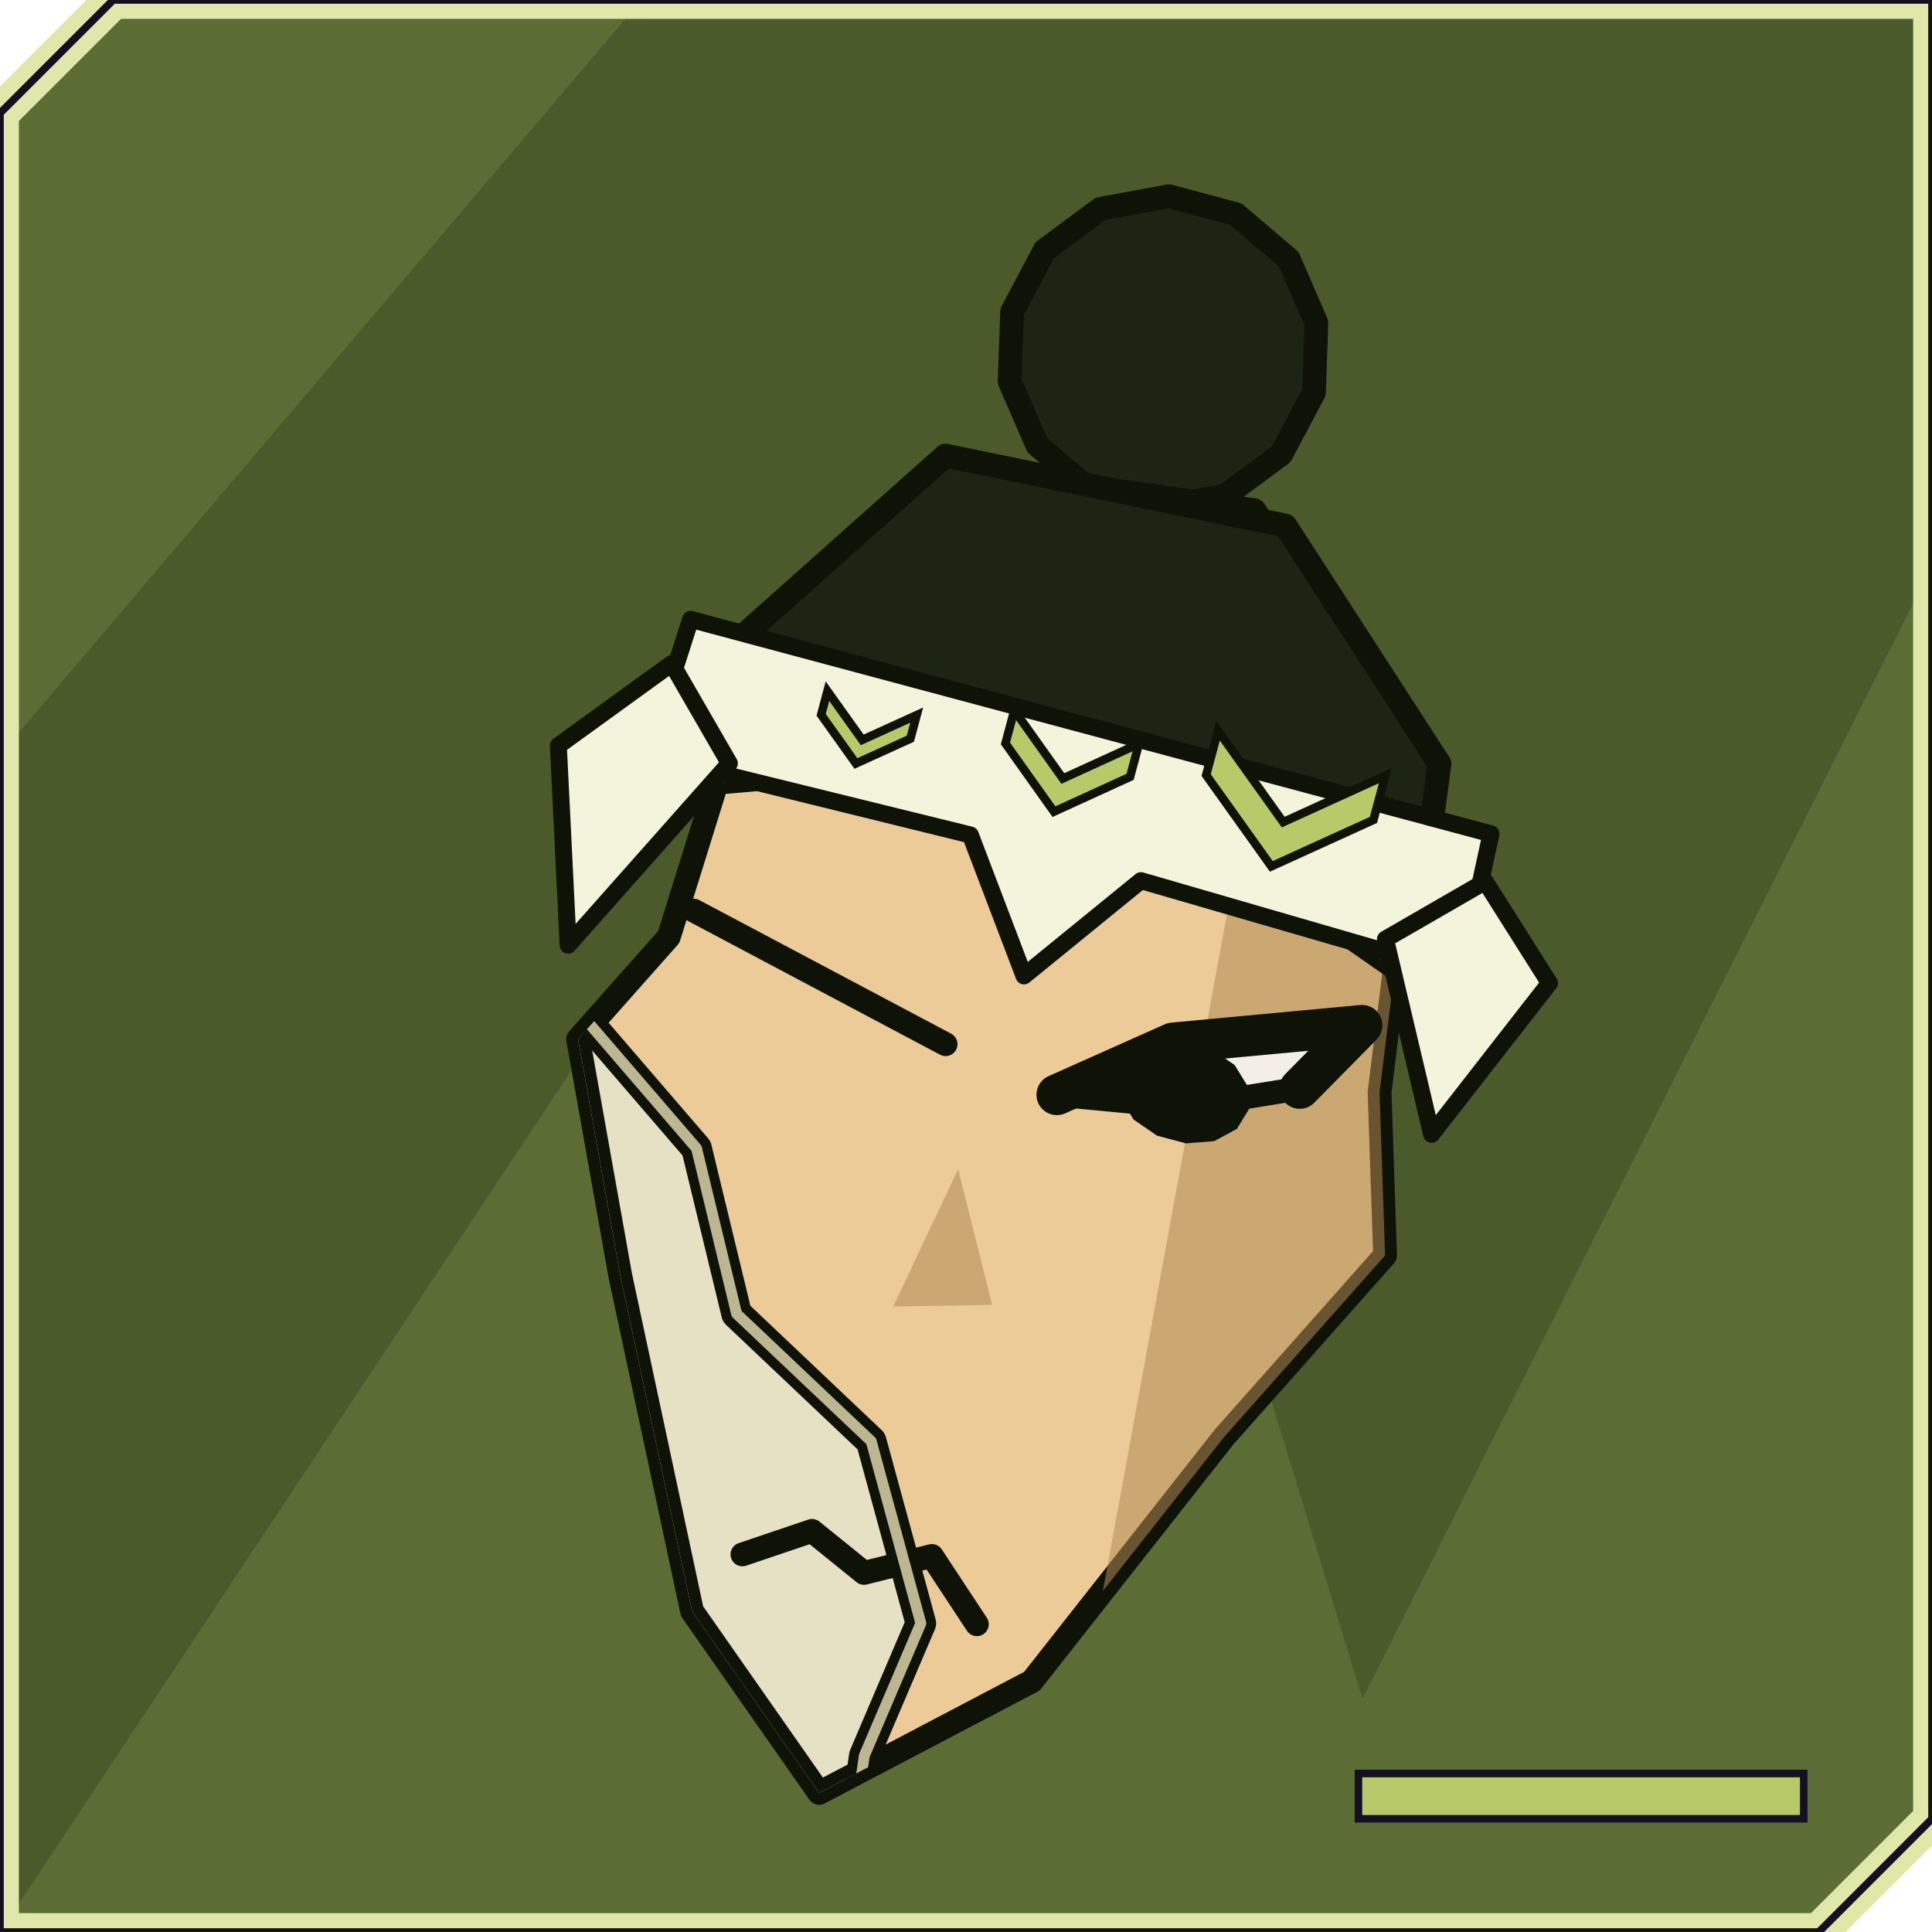
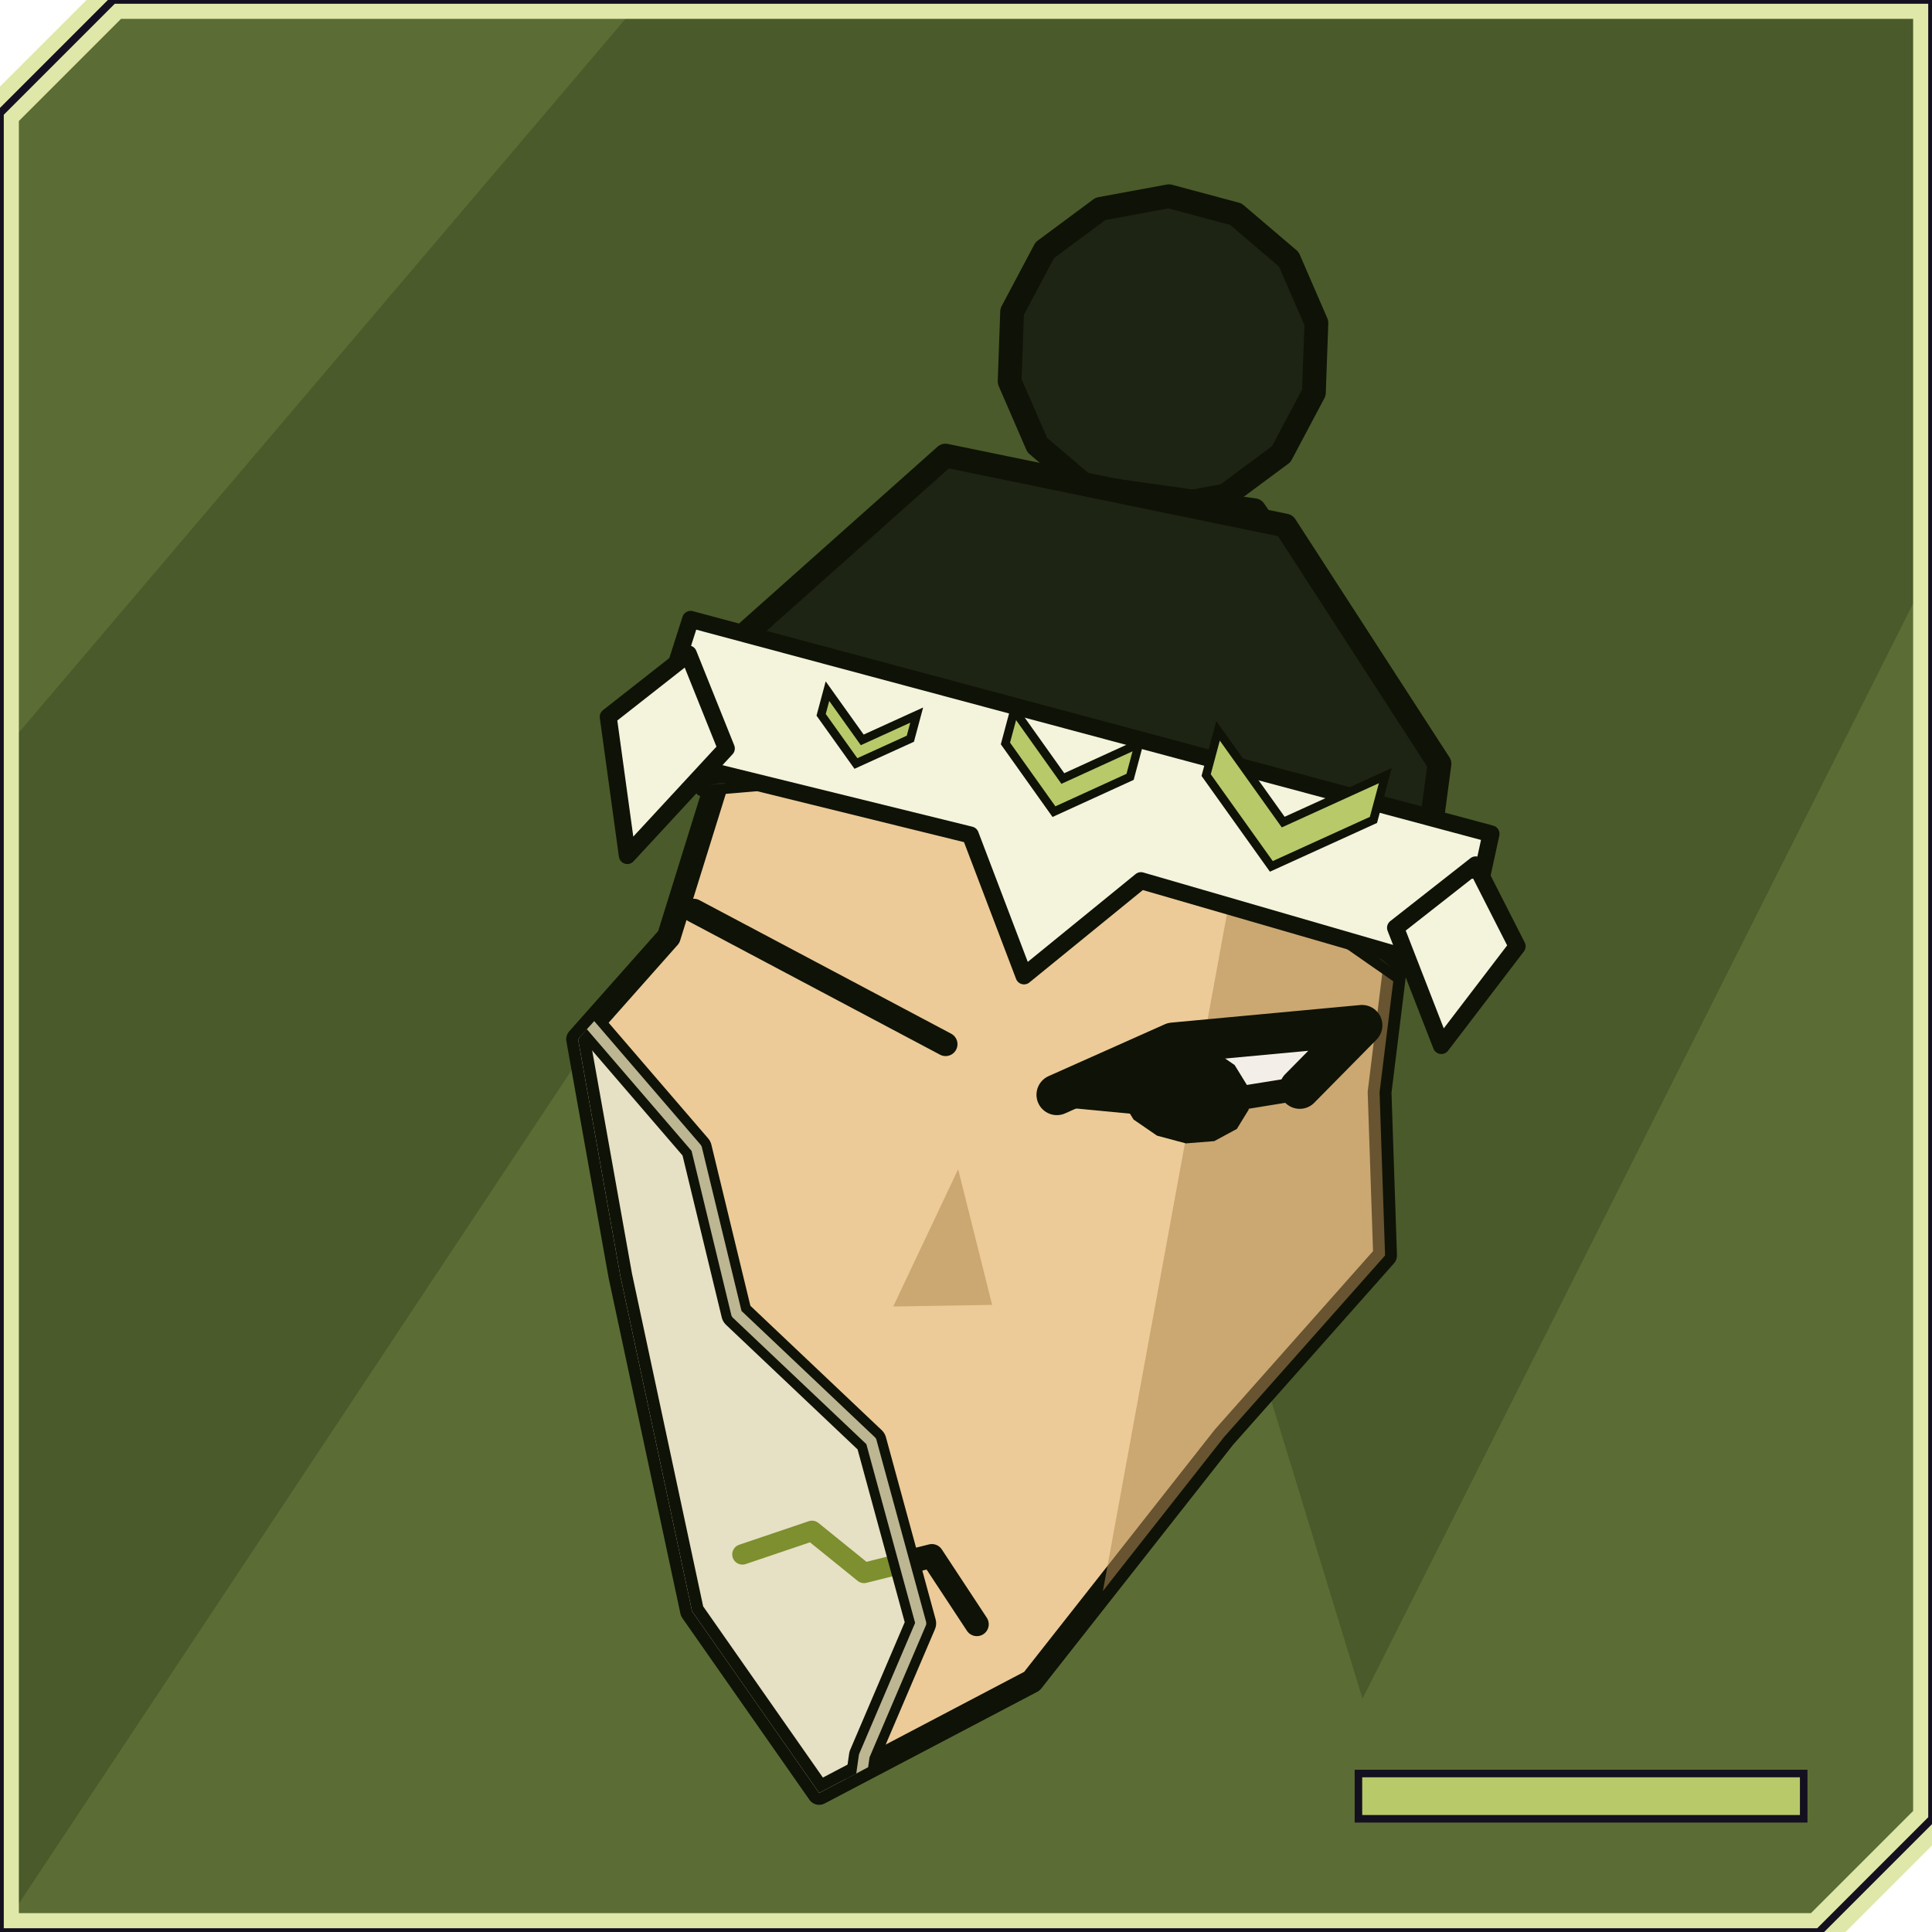
<svg xmlns="http://www.w3.org/2000/svg" width="200" height="200" viewBox="0 0 512 512">
  <defs>
    <clipPath id="fc-q19">
      <polygon points="30,0 512,0 512,482 482,512 0,512 0,30" />
    </clipPath>
  </defs>
  <g clip-path="url(#fc-q19)">
    <rect width="512" height="512" fill="#4a5a2a" />
    <polygon points="0,512 260,120 380,512" fill="#5b6d35" />
    <polygon points="512,512 512,150 330,512" fill="#5b6d35" />
    <polygon points="0,0 170,0 0,200" fill="#5b6d35" />
    <g transform="translate(256.0 316.0) rotate(15) scale(0.9)">
      <polygon points="38.0,-254.0 33.4,-234.0 20.7,-218.0 2.2,-209.2 -18.2,-209.2 -36.7,-218.0 -49.4,-234.0 -54.0,-254.0 -49.4,-274.0 -36.7,-290.0 -18.2,-298.8 2.2,-298.8 20.7,-290.0 33.4,-274.0" fill="#1e2413" stroke="#0f1206" stroke-width="7" stroke-linejoin="round" />
      <polygon points="-104.0,-50.0 -100.0,-150.0 -52.0,-206.0 30.0,-216.0 96.0,-160.0 110.0,-60.0 124.0,-14.0 92.0,50.0 56.0,134.0 4.0,182.0 -46.0,140.0 -92.0,50.0 -122.0,-14.0" fill="#eccb98" stroke="#0f1206" stroke-width="7" stroke-linejoin="round" />
      <clipPath id="sh-q19">
        <polygon points="40,-260 300,-260 300,260 82,260" />
      </clipPath>
      <g clip-path="url(#sh-q19)">
        <polygon points="-104.0,-50.0 -100.0,-150.0 -52.0,-206.0 30.0,-216.0 96.0,-160.0 110.0,-60.0 124.0,-14.0 92.0,50.0 56.0,134.0 4.0,182.0 -46.0,140.0 -92.0,50.0 -122.0,-14.0" fill="#b08a52" opacity="0.55" />
      </g>
      <polygon points="-4.0,-6.0 16.0,30.0 -12.0,38.0" fill="#b08a52" opacity="0.55" />
      <polyline points="-17.1,-40.6 -98.9,-59.4" fill="none" stroke="#0f1206" stroke-width="7" stroke-linecap="round" stroke-linejoin="round" />
      <polygon points="18.4,-34.7 47.5,-58.3 99.9,-77.7 87.0,-55.0 55.8,-41.0" fill="#f3efe8" stroke="#0f1206" stroke-width="7" stroke-linejoin="round" />
      <polygon points="74.1,-45.1 72.2,-38.7 66.7,-33.5 58.8,-30.7 50.0,-30.7 42.1,-33.5 36.6,-38.7 34.7,-45.1 36.6,-51.5 42.1,-56.7 50.0,-59.5 58.8,-59.5 66.7,-56.7 72.2,-51.5" fill="#0f1206" />
      <polyline points="18.4,-34.7 47.5,-58.3 99.9,-77.7 87.0,-55.0" fill="none" stroke="#0f1206" stroke-width="12" stroke-linecap="round" stroke-linejoin="round" />
      <polygon points="-16.0,-141.5 -106.0,-97.0 -106.0,-94.0 -16.0,-126.5" fill="#1e2413" stroke="#0f1206" stroke-width="3" stroke-linejoin="round" />
      <polygon points="16.0,-141.5 106.0,-97.0 106.0,-94.0 16.0,-126.5" fill="#1e2413" stroke="#0f1206" stroke-width="3" stroke-linejoin="round" />
      <polyline points="-36.0,120.0 -18.0,108.0 0.0,116.0 18.0,106.0 36.0,122.0" fill="none" stroke="#0f1206" stroke-width="7" stroke-linecap="round" stroke-linejoin="round" />
      <polygon points="-7.2,118.0 7.2,118.0 3.6,132.0 -3.6,132.0" fill="#0f1206" />
      <clipPath id="m-q19">
        <polygon points="-300.0,-10.0 -124.0,-22.0 -80.0,8.0 -56.0,52.0 -8.0,78.0 20.0,126.0 14.0,168.0 30.0,300.0 -300.0,300.0" />
      </clipPath>
      <clipPath id="hc-q19">
        <polygon points="-104.0,-50.0 -100.0,-150.0 -52.0,-206.0 30.0,-216.0 96.0,-160.0 110.0,-60.0 124.0,-14.0 92.0,50.0 56.0,134.0 4.0,182.0 -46.0,140.0 -92.0,50.0 -122.0,-14.0" />
      </clipPath>
      <g clip-path="url(#hc-q19)">
        <g clip-path="url(#m-q19)">
          <polygon points="-104.0,-50.0 -100.0,-150.0 -52.0,-206.0 30.0,-216.0 96.0,-160.0 110.0,-60.0 124.0,-14.0 92.0,50.0 56.0,134.0 4.0,182.0 -46.0,140.0 -92.0,50.0 -122.0,-14.0" fill="#e6e0c4" stroke="#0f1206" stroke-width="7" />
          <clipPath id="sh-q19m">
            <polygon points="40,-260 300,-260 300,260 82,260" />
          </clipPath>
          <g clip-path="url(#sh-q19m)">
            <polygon points="-104.0,-50.0 -100.0,-150.0 -52.0,-206.0 30.0,-216.0 96.0,-160.0 110.0,-60.0 124.0,-14.0 92.0,50.0 56.0,134.0 4.0,182.0 -46.0,140.0 -92.0,50.0 -122.0,-14.0" fill="#bdb692" opacity="0.55" />
          </g>
-           <polyline points="-36.0,120.0 -18.0,108.0 0.0,116.0 18.0,106.0 36.0,122.0" fill="none" stroke="#0f1206" stroke-width="7" stroke-linecap="round" stroke-linejoin="round" />
+           <polyline points="-36.0,120.0 -18.0,108.0 0.0,116.0 18.0,106.0 36.0,122.0" fill="none" stroke="#7d8f2e" stroke-width="6" stroke-linecap="round" stroke-linejoin="round" />
        </g>
        <polyline points="-300.0,-10.0 -124.0,-22.0 -80.0,8.0 -56.0,52.0 -8.0,78.0 20.0,126.0 14.0,168.0 30.0,300.0" fill="none" stroke="#0f1206" stroke-width="9" stroke-linecap="round" stroke-linejoin="round" />
        <polyline points="-300.0,-10.0 -124.0,-22.0 -80.0,8.0 -56.0,52.0 -8.0,78.0 20.0,126.0 14.0,168.0 30.0,300.0" fill="none" stroke="#bdb692" stroke-width="3.2" stroke-linecap="round" stroke-linejoin="round" />
      </g>
      <polygon points="-108.0,-138.0 -62.0,-208.0 40.0,-214.0 102.0,-158.0 108.0,-112.0 0.0,-132.0 -104.0,-112.0" fill="#1e2413" stroke="#0f1206" stroke-width="7" stroke-linejoin="round" />
      <polygon points="-122.0,-142.0 122.0,-142.0 124.0,-100.0 26.0,-102.0 0.0,-66.0 -26.0,-102.0 -124.0,-100.0" fill="#f4f3dc" stroke="#0f1206" stroke-width="5" stroke-linejoin="round" />
-       <polygon points="-124.0,-128.0 -100.0,-104.0 -132.0,-40.0 -150.0,-96.0" fill="#f4f3dc" stroke="#0f1206" stroke-width="5" stroke-linejoin="round" />
-       <polygon points="124.0,-128.0 100.0,-104.0 128.0,-52.0 150.0,-104.0" fill="#f4f3dc" stroke="#0f1206" stroke-width="5" stroke-linejoin="round" />
+       <polygon points="-120.0,-132.0 -102.0,-108.0 -122.0,-70.0 -138.0,-108.0" fill="#f4f3dc" stroke="#0f1206" stroke-width="5" stroke-linejoin="round" />
+       <polygon points="120.0,-132.0 102.0,-108.0 124.0,-78.0 138.0,-112.0" fill="#f4f3dc" stroke="#0f1206" stroke-width="5" stroke-linejoin="round" />
      <polygon points="-77.6,-124.8 -64.0,-113.6 -50.4,-124.8 -50.4,-132.0 -64.0,-120.8 -77.6,-132.0" fill="#b8c96a" stroke="#0f1206" stroke-width="2.5" />
      <polygon points="-23.0,-130.7 -4.0,-115.0 15.0,-130.7 15.0,-140.8 -4.0,-125.1 -23.0,-140.8" fill="#b8c96a" stroke="#0f1206" stroke-width="2.5" />
      <polygon points="36.5,-137.0 62.0,-116.0 87.5,-137.0 87.5,-150.5 62.0,-129.5 36.5,-150.5" fill="#b8c96a" stroke="#0f1206" stroke-width="2.5" />
    </g>
  </g>
  <polygon points="30,0 512,0 512,482 482,512 0,512 0,30" fill="none" stroke="#dfe8a8" stroke-width="10" stroke-linejoin="miter" />
  <polygon points="30,0 512,0 512,482 482,512 0,512 0,30" fill="none" stroke="#14101f" stroke-width="2" />
  <rect x="360" y="470" width="118" height="12" fill="#b8c96a" stroke="#14101f" stroke-width="2" />
</svg>
